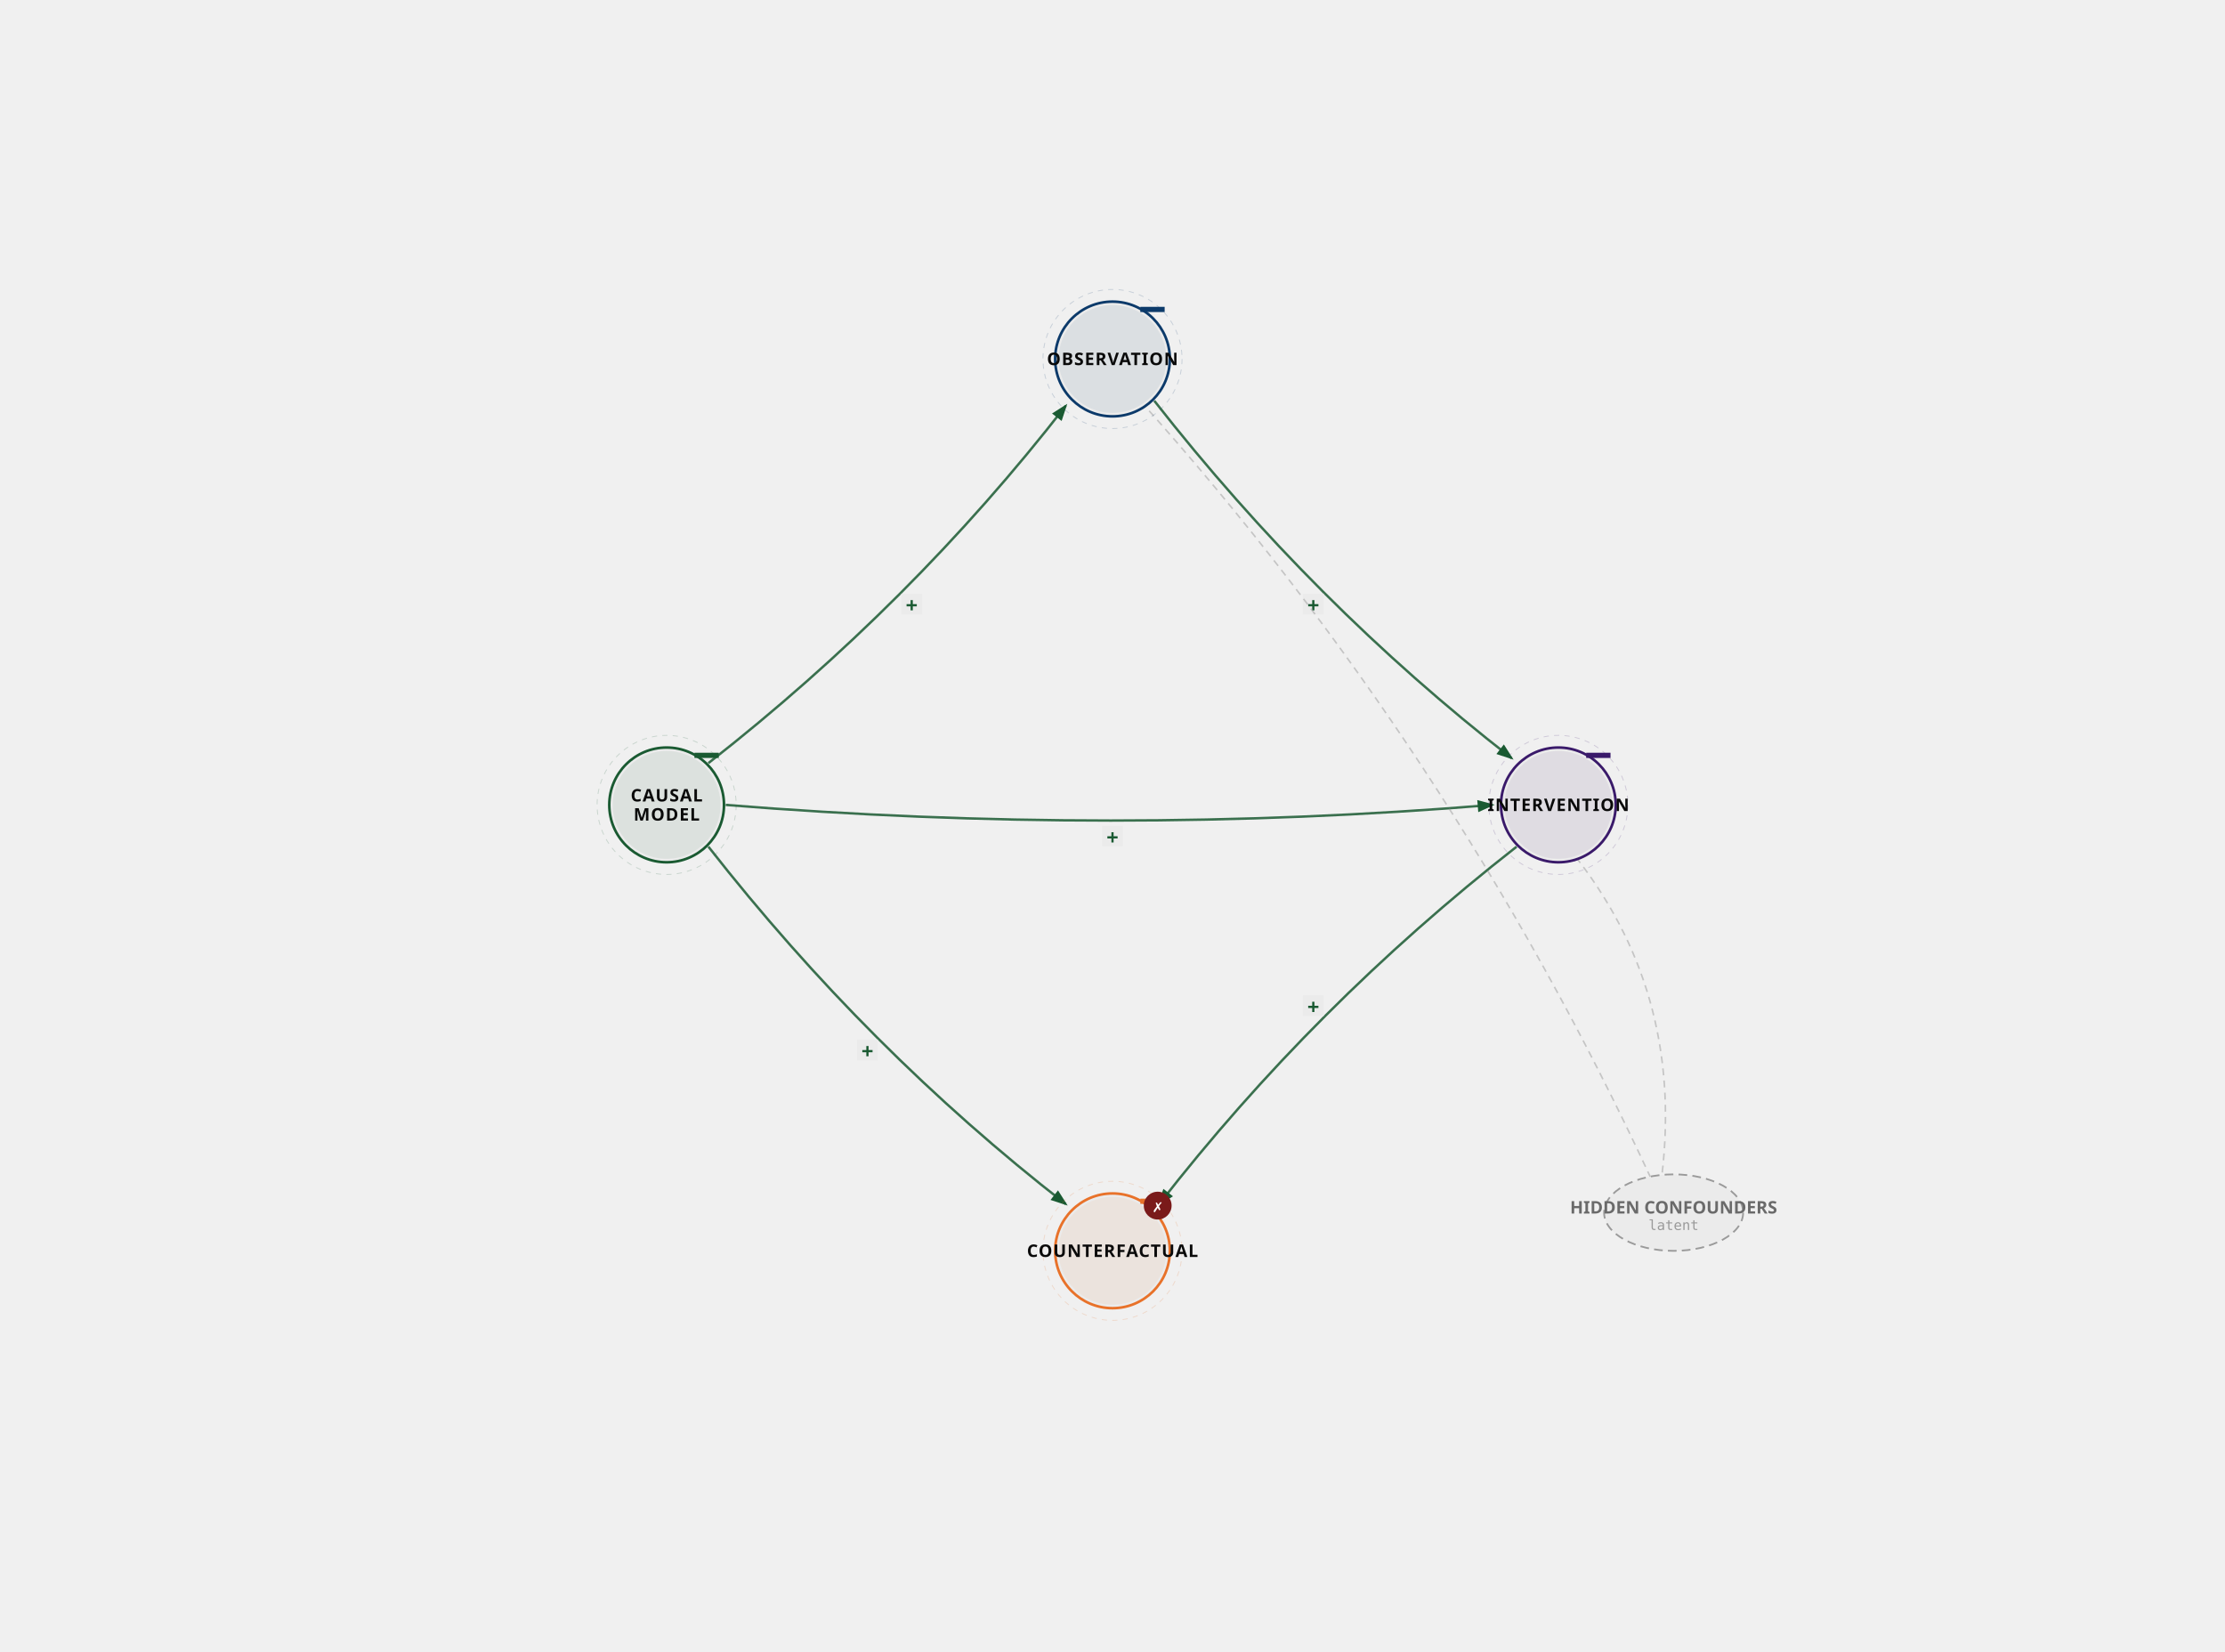
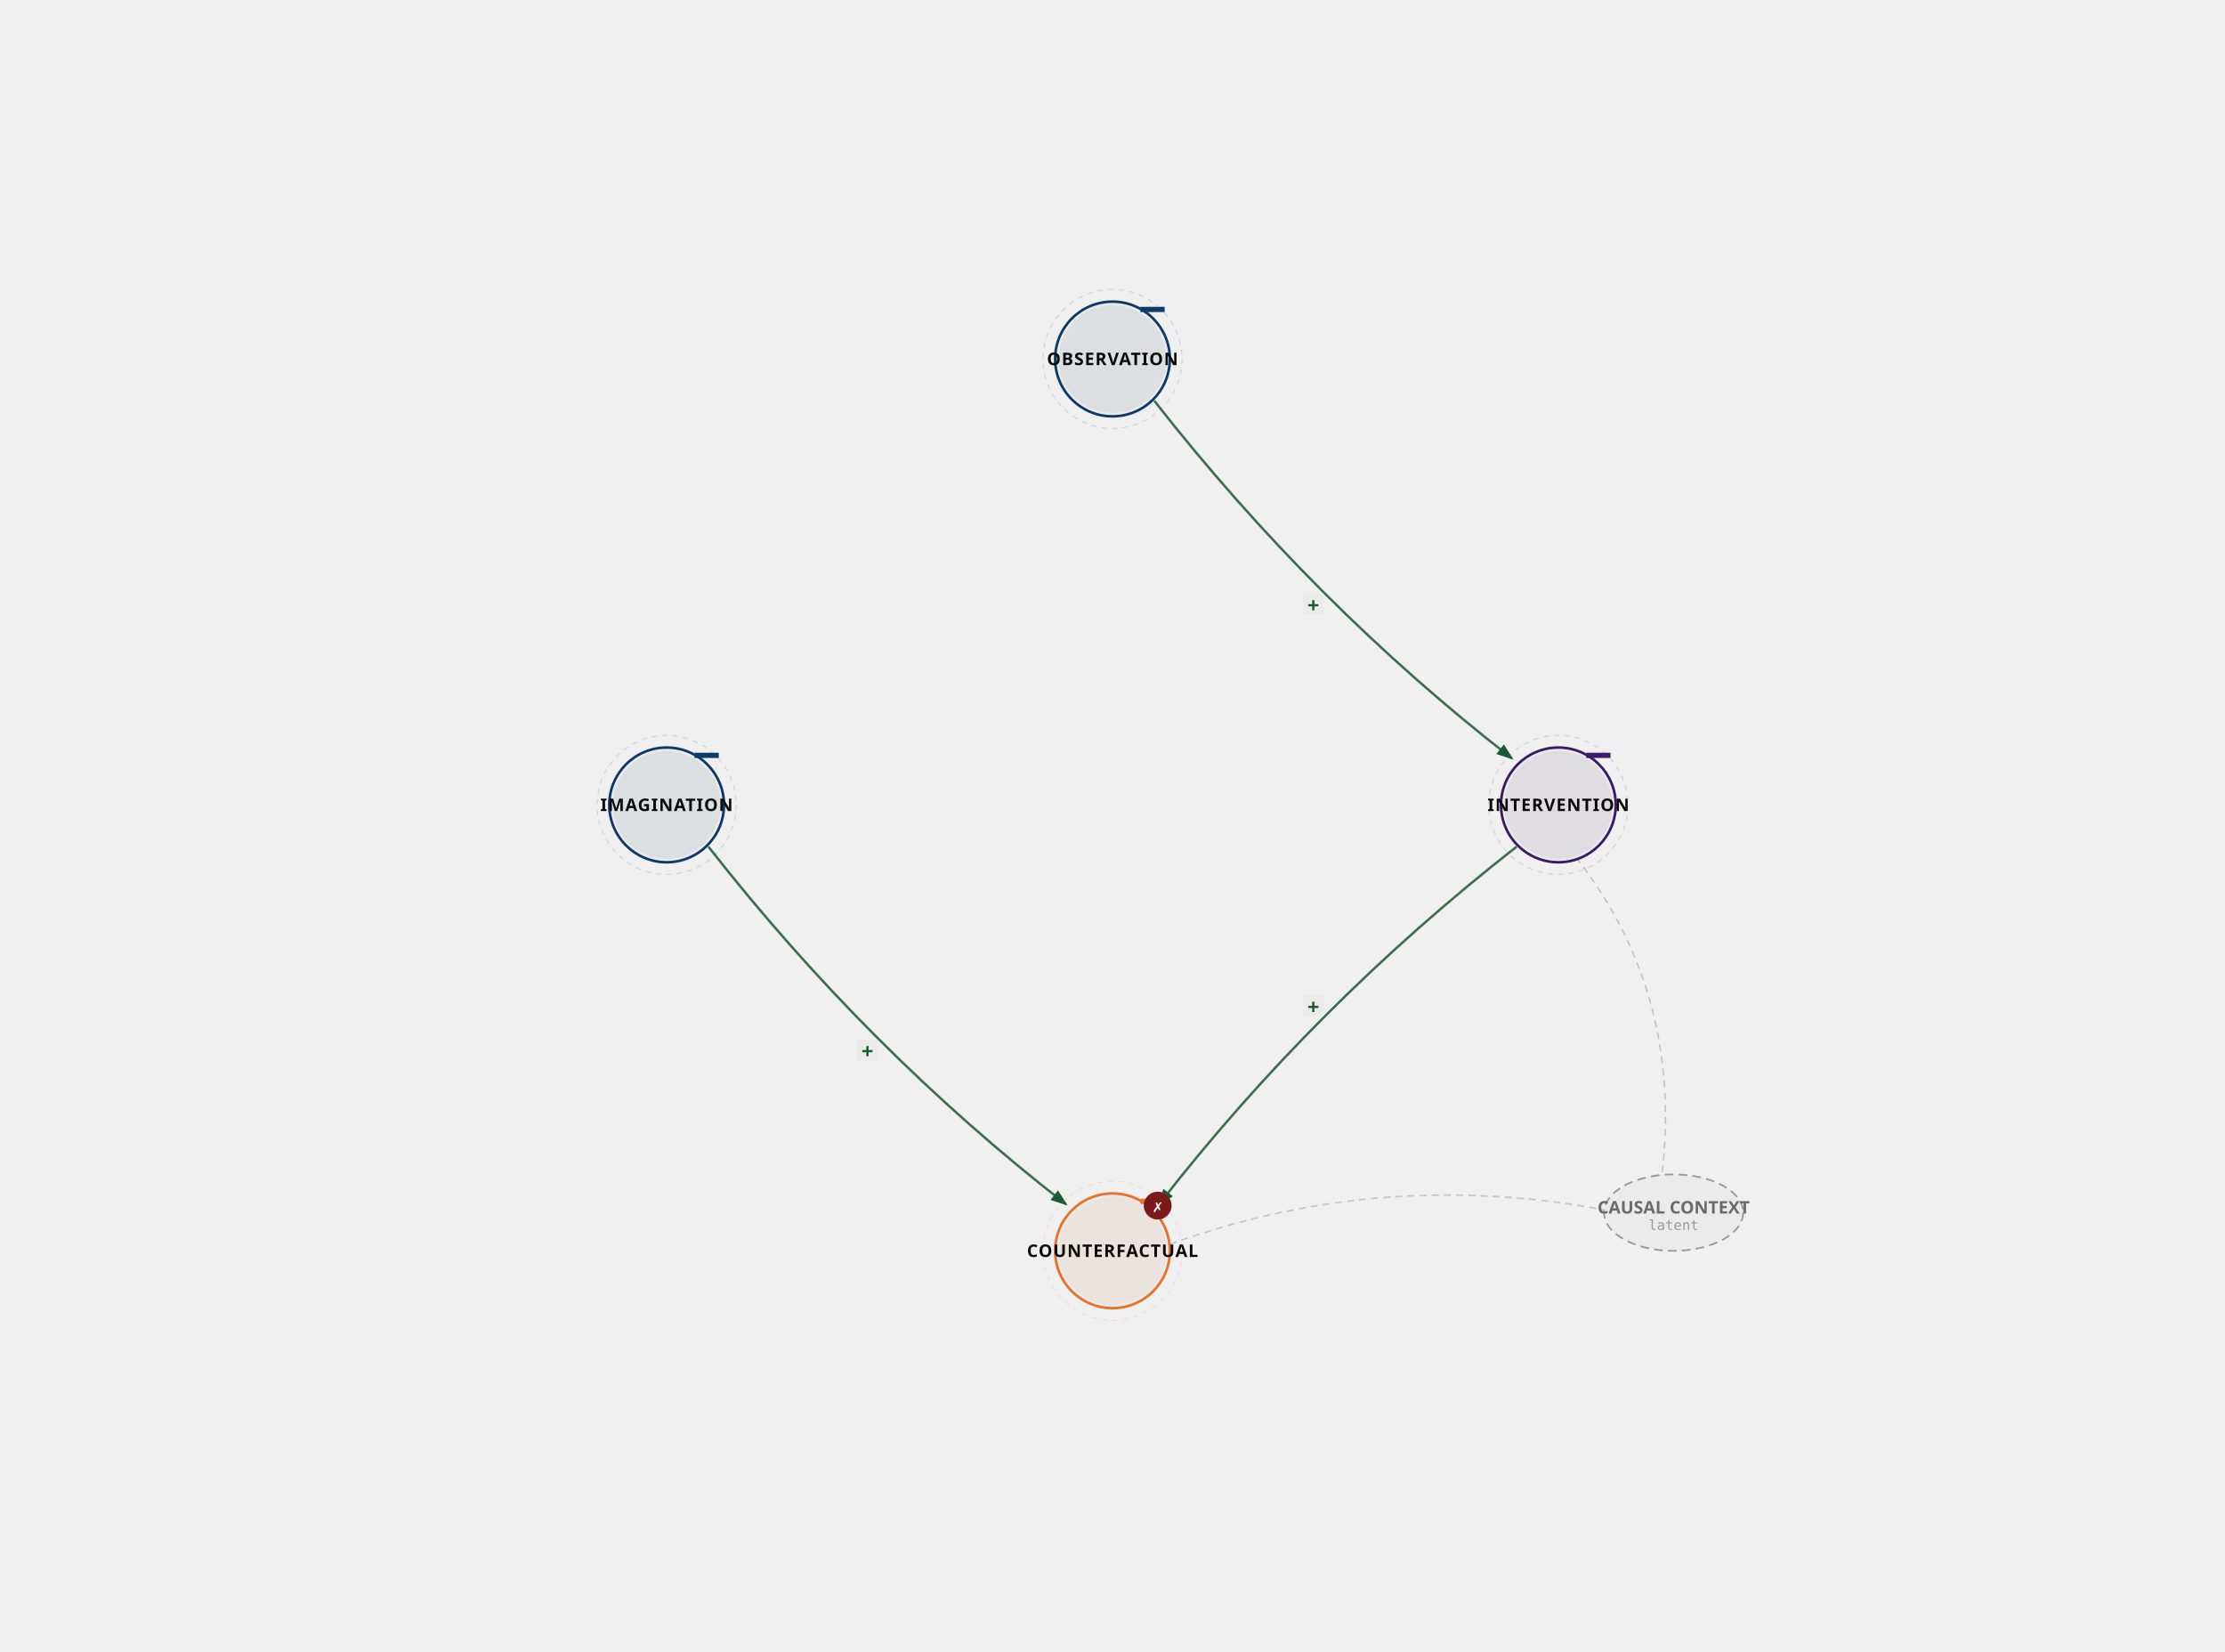
<svg xmlns="http://www.w3.org/2000/svg" width="1280" height="950" style="position: absolute; inset: 0px; background: rgb(255, 255, 255);">
  <defs>
    <marker id="ap" markerWidth="7" markerHeight="5" refX="6" refY="2.5" orient="auto">
      <polygon points="0 0,7 2.5,0 5" fill="#1a5a32" />
    </marker>
    <marker id="an" markerWidth="7" markerHeight="5" refX="6" refY="2.5" orient="auto">
      <polygon points="0 0,7 2.5,0 5" fill="#7a1a1a" />
    </marker>
    <marker id="ac" markerWidth="7" markerHeight="5" refX="6" refY="2.5" orient="auto">
      <polygon points="0 0,7 2.5,0 5" fill="#9a9a9a" />
    </marker>
  </defs>
  <g>
    <path d="M664.042,230.542 Q755.522,347.478 869.63,436.13" fill="none" stroke="#1a5a32" stroke-width="1.4" stroke-opacity="0.85" marker-end="url(#ap)" />
    <rect x="749.522" y="341.478" width="12" height="12" fill="#ebebeb" />
    <text x="755.522" y="348.478" text-anchor="middle" dominant-baseline="middle" fill="#1a5a32" font-family="monospace" font-size="11" font-weight="700">+</text>
  </g>
  <g>
    <path d="M872.458,487.042 Q755.522,578.522 666.87,692.63" fill="none" stroke="#1a5a32" stroke-width="1.4" stroke-opacity="0.85" marker-end="url(#ap)" />
    <rect x="749.522" y="572.522" width="12" height="12" fill="#ebebeb" />
    <text x="755.522" y="579.522" text-anchor="middle" dominant-baseline="middle" fill="#1a5a32" font-family="monospace" font-size="11" font-weight="700">+</text>
  </g>
  <g>
-     <path d="M407.542,438.958 Q524.478,347.478 613.13,233.37" fill="none" stroke="#1a5a32" stroke-width="1.4" stroke-opacity="0.85" marker-end="url(#ap)" />
-     <rect x="518.478" y="341.478" width="12" height="12" fill="#ebebeb" />
-     <text x="524.478" y="348.478" text-anchor="middle" dominant-baseline="middle" fill="#1a5a32" font-family="monospace" font-size="11" font-weight="700">+</text>
-   </g>
-   <g>
-     <path d="M417.5,463 Q640,481 858.5,463" fill="none" stroke="#1a5a32" stroke-width="1.4" stroke-opacity="0.85" marker-end="url(#ap)" />
-     <rect x="634" y="475" width="12" height="12" fill="#ebebeb" />
-     <text x="640" y="482" text-anchor="middle" dominant-baseline="middle" fill="#1a5a32" font-family="monospace" font-size="11" font-weight="700">+</text>
-   </g>
-   <g>
    <path d="M407.542,487.042 Q499.022,603.978 613.13,692.63" fill="none" stroke="#1a5a32" stroke-width="1.4" stroke-opacity="0.85" marker-end="url(#ap)" />
    <rect x="493.022" y="597.978" width="12" height="12" fill="#ebebeb" />
    <text x="499.022" y="604.978" text-anchor="middle" dominant-baseline="middle" fill="#1a5a32" font-family="monospace" font-size="11" font-weight="700">+</text>
  </g>
  <g>
-     <path d="M949.614,677.472 Q834.823,430.04 655.381,229.897" fill="none" stroke="#9a9a9a" stroke-width="0.9" stroke-opacity="0.5" stroke-dasharray="4 3" marker-end="url(#ac)" />
+     <path d="M956.269,674.431 Q968.14,569.382 904.117,489.944" fill="none" stroke="#9a9a9a" stroke-width="0.9" stroke-opacity="0.5" marker-end="url(#ac)" stroke-dasharray="4 3" />
  </g>
  <g>
-     <path d="M956.269,674.431 Q968.14,569.382 904.117,489.944" fill="none" stroke="#9a9a9a" stroke-width="0.9" stroke-opacity="0.5" stroke-dasharray="4 3" marker-end="url(#ac)" />
+     <path d="M938.853,699.156 Q798.682,668.606 667.935,717.598" fill="none" stroke="#9a9a9a" stroke-width="0.9" stroke-opacity="0.5" marker-end="url(#ac)" stroke-dasharray="4 3" />
  </g>
  <g transform="translate(640,206.5)">
    <circle r="40" fill="none" stroke="#0c3a6a" stroke-width="0.5" stroke-opacity="0.18" stroke-dasharray="3 3" />
    <circle r="33" fill="#ebebeb" stroke="#0c3a6a" stroke-width="1.5" />
    <circle r="31" fill="#0c3a6a" fill-opacity="0.07" />
    <rect x="16" y="-30" width="14" height="3" fill="#0c3a6a" />
    <text x="0" y="0" text-anchor="middle" dominant-baseline="middle" fill="#0a0a0a" font-family="Barlow Condensed,sans-serif" font-size="10" font-weight="700" letter-spacing="0.05em">OBSERVATION</text>
  </g>
  <g transform="translate(896.5,463)">
    <circle r="40" fill="none" stroke="#3a1a6a" stroke-width="0.5" stroke-opacity="0.18" stroke-dasharray="3 3" />
    <circle r="33" fill="#ebebeb" stroke="#3a1a6a" stroke-width="1.5" />
    <circle r="31" fill="#3a1a6a" fill-opacity="0.07" />
    <rect x="16" y="-30" width="14" height="3" fill="#3a1a6a" />
    <text x="0" y="0" text-anchor="middle" dominant-baseline="middle" fill="#0a0a0a" font-family="Barlow Condensed,sans-serif" font-size="10" font-weight="700" letter-spacing="0.05em">INTERVENTION</text>
  </g>
  <g transform="translate(640,719.5)">
    <circle r="40" fill="none" stroke="#e8722a" stroke-width="0.5" stroke-opacity="0.18" stroke-dasharray="3 3" />
    <circle r="33" fill="#ebebeb" stroke="#e8722a" stroke-width="1.5" />
    <circle r="31" fill="#e8722a" fill-opacity="0.07" />
    <rect x="16" y="-30" width="14" height="3" fill="#e8722a" />
    <text x="0" y="0" text-anchor="middle" dominant-baseline="middle" fill="#0a0a0a" font-family="Barlow Condensed,sans-serif" font-size="10" font-weight="700" letter-spacing="0.05em">COUNTERFACTUAL</text>
    <circle cx="26" cy="-26" r="8" fill="#7a1a1a" />
    <text x="26" y="-25" text-anchor="middle" dominant-baseline="middle" fill="#fff" font-size="8" font-weight="700">✗</text>
  </g>
  <g transform="translate(383.5,463)">
-     <circle r="40" fill="none" stroke="#1a5a32" stroke-width="0.5" stroke-opacity="0.18" stroke-dasharray="3 3" />
-     <circle r="33" fill="#ebebeb" stroke="#1a5a32" stroke-width="1.5" />
-     <circle r="31" fill="#1a5a32" fill-opacity="0.07" />
-     <rect x="16" y="-30" width="14" height="3" fill="#1a5a32" />
-     <text x="0" y="-5.5" text-anchor="middle" dominant-baseline="middle" fill="#0a0a0a" font-family="Barlow Condensed,sans-serif" font-size="10" font-weight="700" letter-spacing="0.05em">CAUSAL</text>
-     <text x="0" y="5.5" text-anchor="middle" dominant-baseline="middle" fill="#0a0a0a" font-family="Barlow Condensed,sans-serif" font-size="10" font-weight="700" letter-spacing="0.05em">MODEL</text>
+     <circle r="40" fill="none" stroke="#0c3a6a" stroke-width="0.5" stroke-opacity="0.18" stroke-dasharray="3 3" />
+     <circle r="33" fill="#ebebeb" stroke="#0c3a6a" stroke-width="1.5" />
+     <circle r="31" fill="#0c3a6a" fill-opacity="0.07" />
+     <rect x="16" y="-30" width="14" height="3" fill="#0c3a6a" />
+     <text x="0" y="0" text-anchor="middle" dominant-baseline="middle" fill="#0a0a0a" font-family="Barlow Condensed,sans-serif" font-size="10" font-weight="700" letter-spacing="0.05em">IMAGINATION</text>
  </g>
  <g transform="translate(962.7978,697.5263)">
    <ellipse rx="40" ry="22" fill="#ebebeb" stroke="#9a9a9a" stroke-width="1" stroke-dasharray="5 3" opacity="1" />
-     <text x="0" y="-3" text-anchor="middle" dominant-baseline="middle" fill="#6a6a6a" font-family="Barlow Condensed,sans-serif" font-size="10" font-weight="600" opacity="1">HIDDEN CONFOUNDERS</text>
+     <text x="0" y="-3" text-anchor="middle" dominant-baseline="middle" fill="#6a6a6a" font-family="Barlow Condensed,sans-serif" font-size="10" font-weight="600" opacity="1">CAUSAL CONTEXT</text>
    <text x="0" y="10" text-anchor="middle" fill="#9a9a9a" font-family="monospace" font-size="8" opacity="1">latent</text>
  </g>
</svg>
